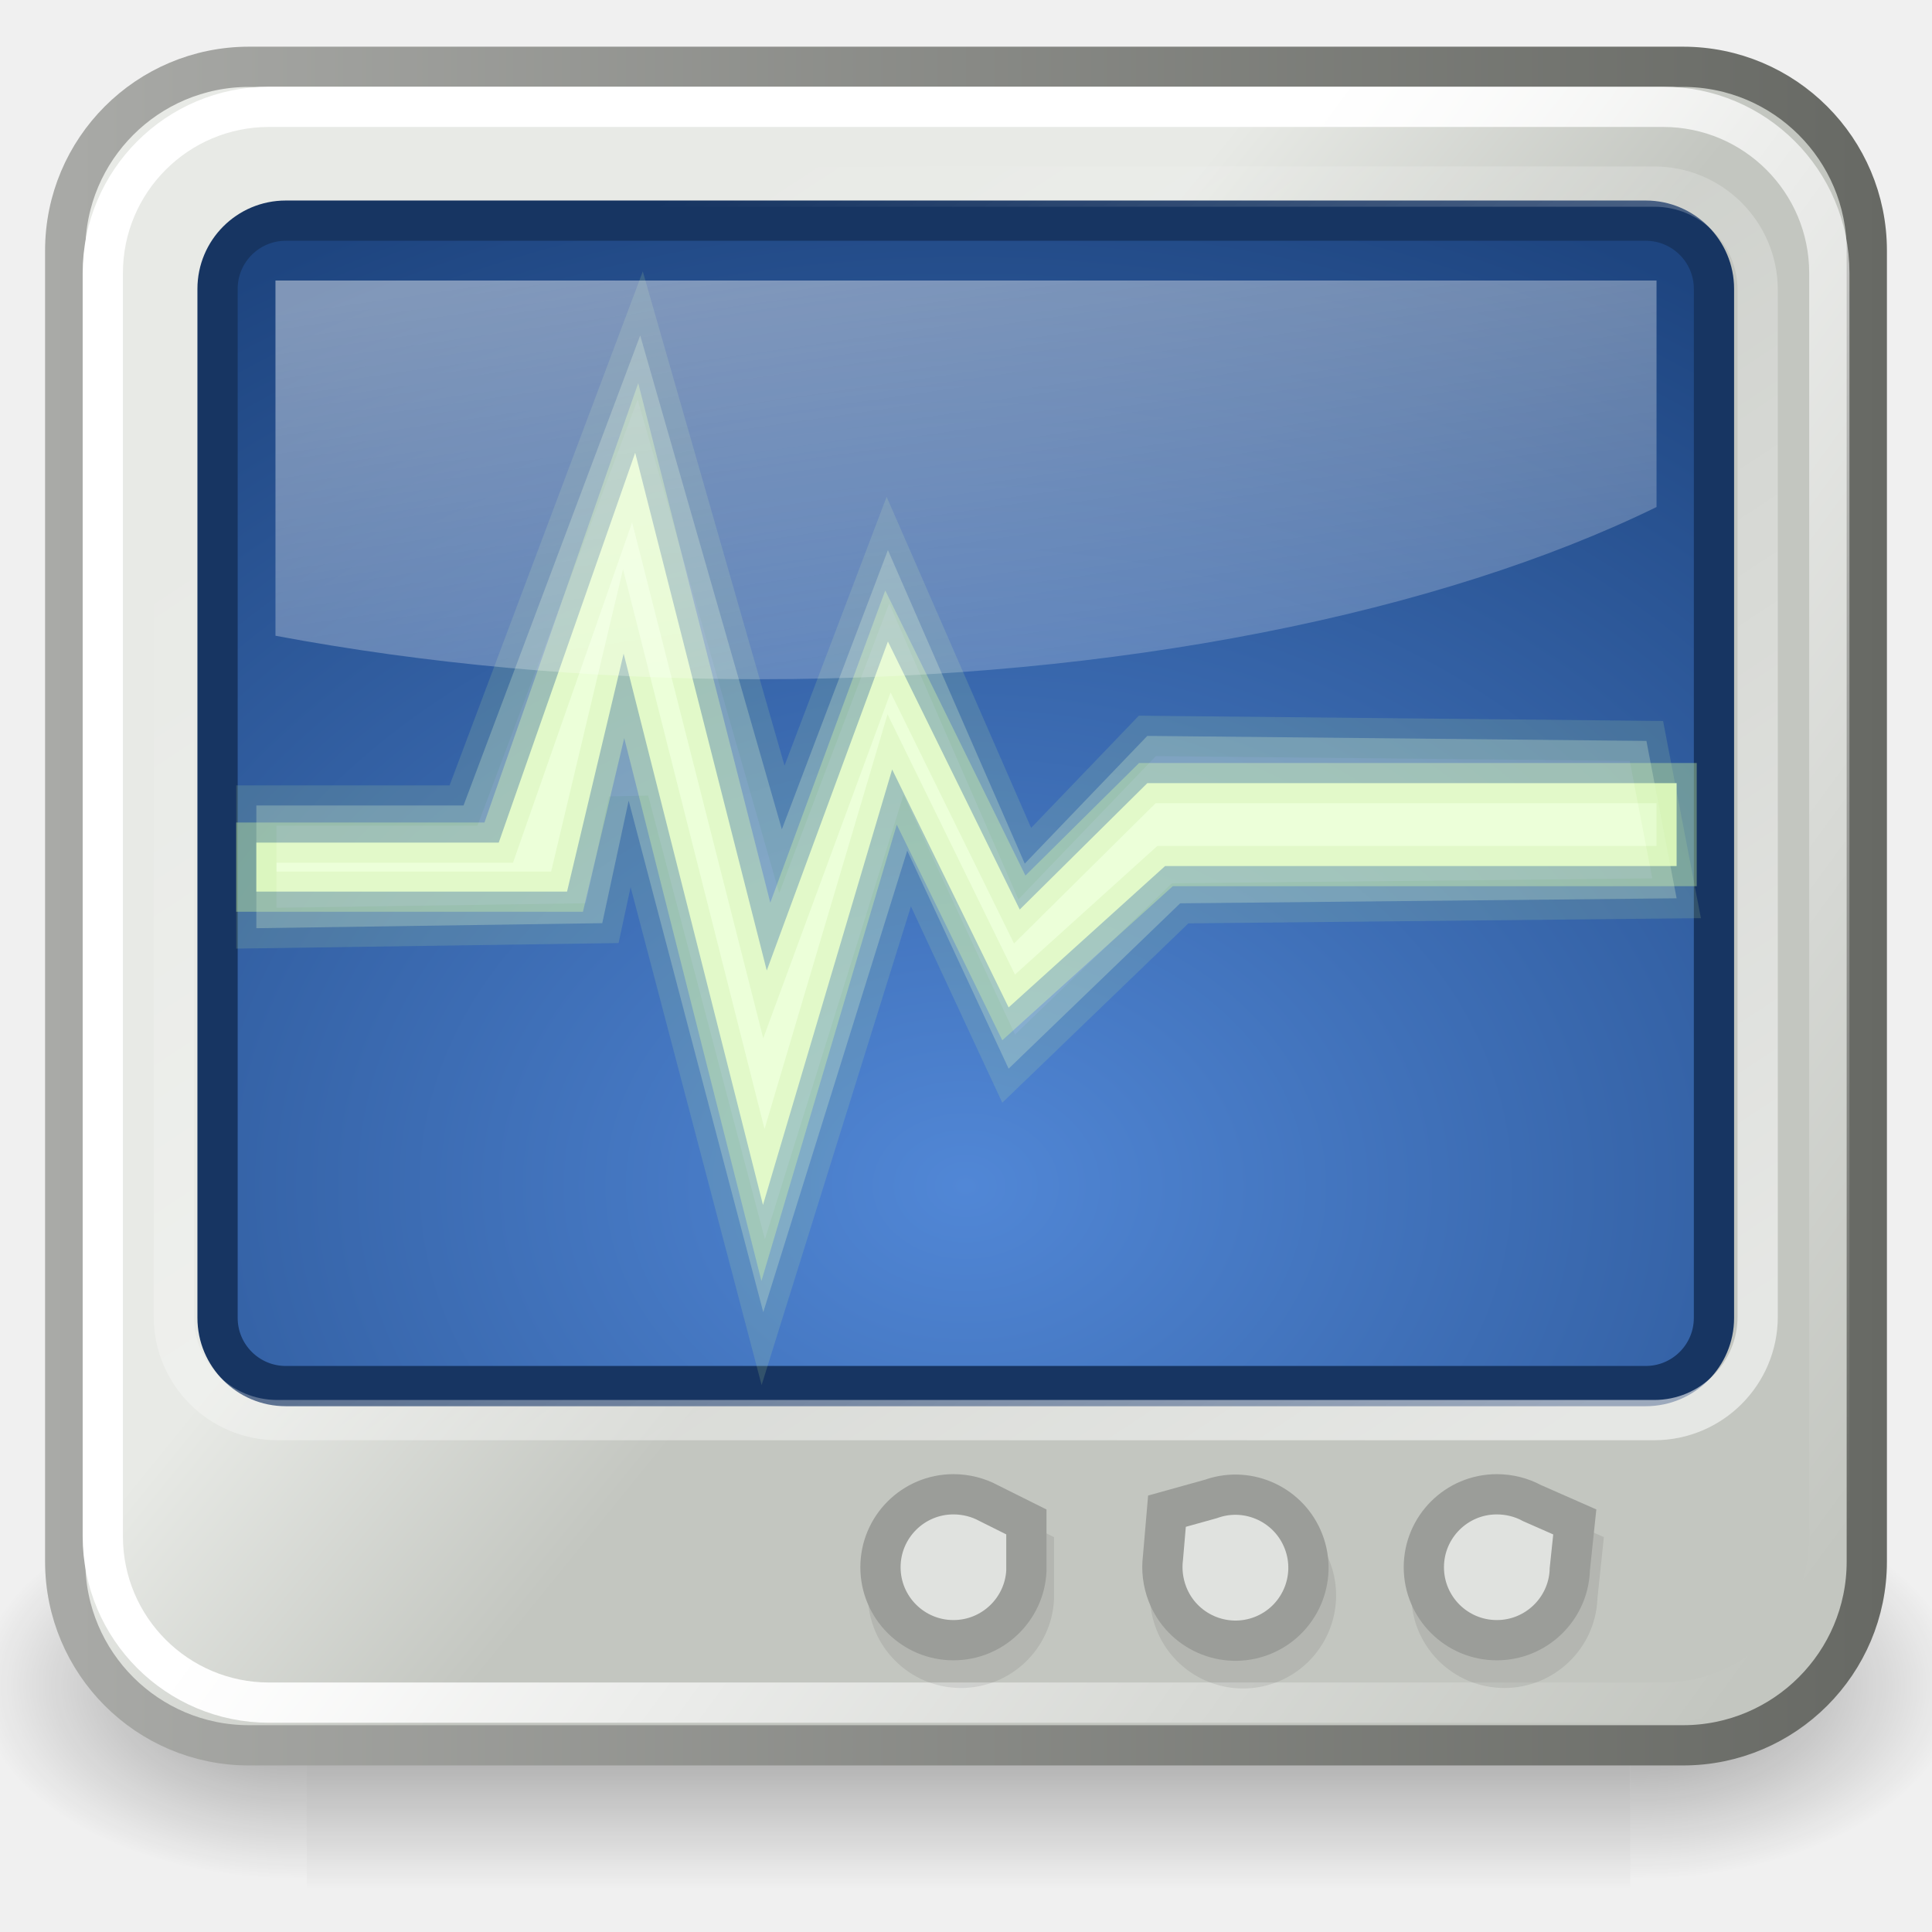
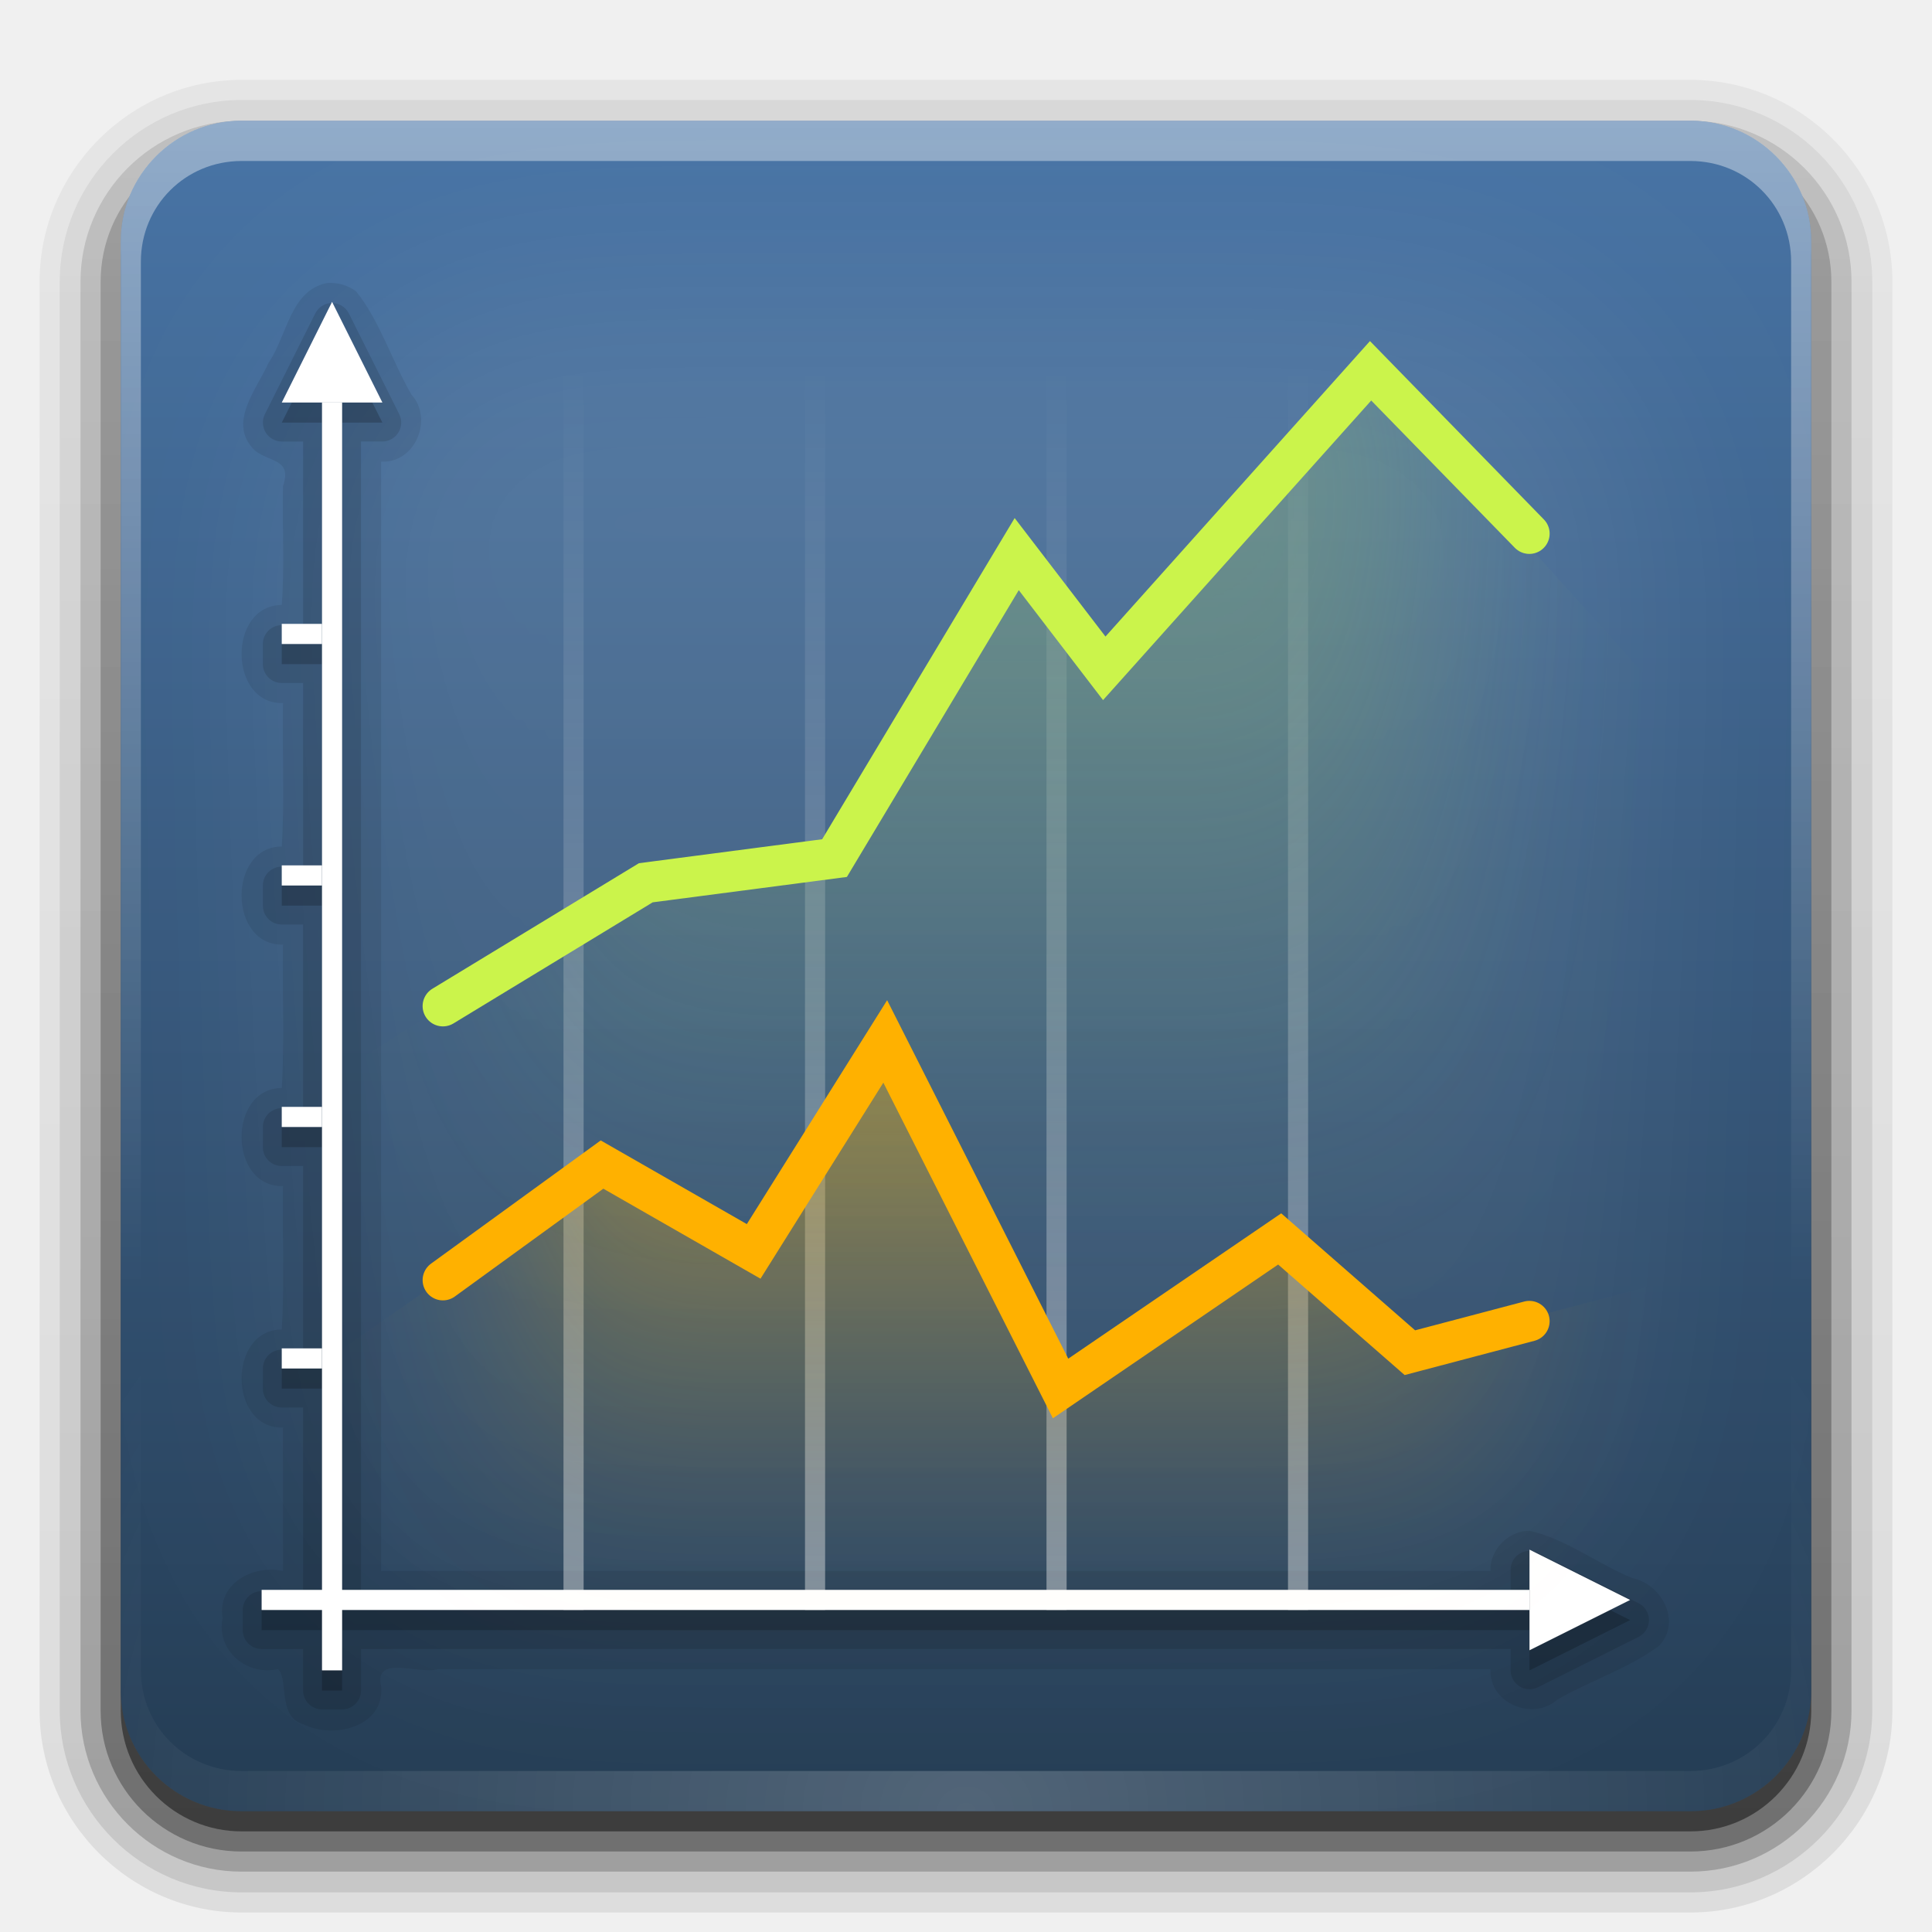
- <svg xmlns="http://www.w3.org/2000/svg" xmlns:xlink="http://www.w3.org/1999/xlink" width="48px" height="48px" id="svg1306">
-   <defs id="defs1308">
-     <radialGradient xlink:href="#linearGradient5060" id="radialGradient5031" gradientUnits="userSpaceOnUse" gradientTransform="matrix(-2.774389,0,0,1.969706,112.7623,-872.8854)" cx="605.714" cy="486.648" fx="605.714" fy="486.648" r="117.143" />
-     <linearGradient id="linearGradient5060">
-       <stop style="stop-color:black;stop-opacity:1;" offset="0" id="stop5062" />
-       <stop style="stop-color:black;stop-opacity:0;" offset="1" id="stop5064" />
+ <svg xmlns="http://www.w3.org/2000/svg" xmlns:xlink="http://www.w3.org/1999/xlink" version="1.0" width="96" height="96" id="svg2408">
+   <defs id="defs2410">
+     <linearGradient id="linearGradient3807">
+       <stop id="stop3809" style="stop-color:#ffffff;stop-opacity:1" offset="0" />
+       <stop id="stop3811" style="stop-color:#ffffff;stop-opacity:0" offset="1" />
    </linearGradient>
-     <radialGradient xlink:href="#linearGradient5060" id="radialGradient5029" gradientUnits="userSpaceOnUse" gradientTransform="matrix(2.774389,0,0,1.969706,-1891.633,-872.8854)" cx="605.714" cy="486.648" fx="605.714" fy="486.648" r="117.143" />
-     <linearGradient id="linearGradient5048">
-       <stop style="stop-color:black;stop-opacity:0;" offset="0" id="stop5050" />
-       <stop id="stop5056" offset="0.5" style="stop-color:black;stop-opacity:1;" />
-       <stop style="stop-color:black;stop-opacity:0;" offset="1" id="stop5052" />
+     <linearGradient id="linearGradient3793">
+       <stop id="stop3795" style="stop-color:#ffb100;stop-opacity:1" offset="0" />
+       <stop id="stop3797" style="stop-color:#ffb100;stop-opacity:0" offset="1" />
    </linearGradient>
-     <linearGradient xlink:href="#linearGradient5048" id="linearGradient5027" gradientUnits="userSpaceOnUse" gradientTransform="matrix(2.774389,0,0,1.969706,-1892.179,-872.8854)" x1="302.857" y1="366.648" x2="302.857" y2="609.505" />
-     <linearGradient id="linearGradient2223">
-       <stop style="stop-color:#ffffff;stop-opacity:1;" offset="0" id="stop2225" />
-       <stop style="stop-color:#ffffff;stop-opacity:0;" offset="1" id="stop2229" />
+     <linearGradient id="linearGradient3734">
+       <stop id="stop3736" style="stop-color:#cbf44b;stop-opacity:1" offset="0" />
+       <stop id="stop3738" style="stop-color:#cbf44b;stop-opacity:0" offset="1" />
    </linearGradient>
-     <linearGradient id="linearGradient2222">
-       <stop style="stop-color:#5187d6;stop-opacity:1;" offset="0" id="stop2224" />
-       <stop style="stop-color:#1e4580;stop-opacity:1;" offset="1" id="stop2227" />
+     <linearGradient x1="45.448" y1="92.54" x2="45.448" y2="7.017" id="ButtonShadow" gradientUnits="userSpaceOnUse" gradientTransform="scale(1.005865,0.994169)">
+       <stop id="stop3750" style="stop-color:#000000;stop-opacity:1" offset="0" />
+       <stop id="stop3752" style="stop-color:#000000;stop-opacity:0.588" offset="1" />
    </linearGradient>
-     <linearGradient id="linearGradient3090">
-       <stop style="stop-color:#626c07;stop-opacity:1;" offset="0" id="stop3092" />
-       <stop style="stop-color:#313603;stop-opacity:1;" offset="1" id="stop3094" />
+     <linearGradient id="linearGradient3737">
+       <stop id="stop3739" style="stop-color:#ffffff;stop-opacity:1" offset="0" />
+       <stop id="stop3741" style="stop-color:#ffffff;stop-opacity:0" offset="1" />
    </linearGradient>
-     <linearGradient id="linearGradient2238">
-       <stop style="stop-color:#ffffff;stop-opacity:1;" offset="0" id="stop2240" />
-       <stop style="stop-color:#ffffff;stop-opacity:0;" offset="1" id="stop2242" />
+     <filter color-interpolation-filters="sRGB" id="filter3174">
+       <feGaussianBlur id="feGaussianBlur3176" stdDeviation="1.71" />
+     </filter>
+     <linearGradient x1="36.357" y1="6" x2="36.357" y2="63.893" id="linearGradient3188" xlink:href="#linearGradient3737" gradientUnits="userSpaceOnUse" />
+     <filter x="-0.192" y="-0.192" width="1.384" height="1.384" color-interpolation-filters="sRGB" id="filter3794">
+       <feGaussianBlur id="feGaussianBlur3796" stdDeviation="5.28" />
+     </filter>
+     <linearGradient x1="48" y1="20.221" x2="48" y2="138.661" id="linearGradient3613" xlink:href="#linearGradient3737" gradientUnits="userSpaceOnUse" />
+     <radialGradient cx="48" cy="90.172" r="42" fx="48" fy="90.172" id="radialGradient3619" xlink:href="#linearGradient3737" gradientUnits="userSpaceOnUse" gradientTransform="matrix(1.157313,0,0,0.9959077,-7.551021,0.1971319)" />
+     <clipPath id="clipPath3613">
+       <rect width="84" height="84" rx="6" ry="6" x="6" y="6" id="rect3615" style="fill:#ffffff;fill-opacity:1;fill-rule:nonzero;stroke:none" />
+     </clipPath>
+     <linearGradient x1="48" y1="90" x2="48" y2="5.988" id="linearGradient3617" xlink:href="#ButtonColor" gradientUnits="userSpaceOnUse" />
+     <linearGradient x1="58.65" y1="122" x2="58.65" y2="5.425" id="ButtonColor" gradientUnits="userSpaceOnUse" gradientTransform="matrix(1.017241,0,0,1.017241,-1.103448,-1.103448)">
+       <stop id="stop3189" style="stop-color:#243c53;stop-opacity:1" offset="0" />
+       <stop id="stop3191" style="stop-color:#4975a7;stop-opacity:1" offset="1" />
    </linearGradient>
-     <linearGradient id="linearGradient2224">
-       <stop style="stop-color:#32342f;stop-opacity:0.546;" offset="0" id="stop2226" />
-       <stop style="stop-color:#32342f;stop-opacity:0;" offset="1" id="stop2228" />
+     <clipPath id="clipPath3730">
+       <path d="M 13.571,58.321 31.786,46.893 41.25,45.643 50.536,30.107 54.821,36 68.036,21.357 84.643,39.75 l -0.179,72.5 -71.429,-5.893 0.536,-48.036 z" id="path3732" style="fill:#ffffff;stroke:none" />
+     </clipPath>
+     <linearGradient x1="50.714" y1="32.607" x2="50.714" y2="63.438" id="linearGradient3740" xlink:href="#linearGradient3734" gradientUnits="userSpaceOnUse" />
+     <filter x="-0.267" y="-0.218" width="1.534" height="1.436" color-interpolation-filters="sRGB" id="filter3746">
+       <feGaussianBlur id="feGaussianBlur3748" stdDeviation="4.982" />
+     </filter>
+     <clipPath id="clipPath3789">
+       <path d="m 16.429,67.429 14.107,-9.821 7.321,4.464 6.071,-10.536 9.107,17.321 L 63.75,61.536 70,67.071 l 12.857,-3.393 5,41.071 -73.214,-3.036 1.786,-34.286 z" id="path3791" style="fill:#ffffff;stroke:none" />
+     </clipPath>
+     <linearGradient x1="44.821" y1="54.036" x2="44.821" y2="76.918" id="linearGradient3799" xlink:href="#linearGradient3793" gradientUnits="userSpaceOnUse" />
+     <filter x="-0.217" y="-0.268" width="1.434" height="1.537" color-interpolation-filters="sRGB" id="filter3801">
+       <feGaussianBlur id="feGaussianBlur3803" stdDeviation="4.312" />
+     </filter>
+     <linearGradient x1="28.893" y1="79.393" x2="28.893" y2="18.316" id="linearGradient3813" xlink:href="#linearGradient3807" gradientUnits="userSpaceOnUse" />
+     <linearGradient x1="28.893" y1="79.393" x2="28.893" y2="18.316" id="linearGradient3817" xlink:href="#linearGradient3807" gradientUnits="userSpaceOnUse" gradientTransform="translate(12,0)" />
+     <linearGradient x1="28.893" y1="79.393" x2="28.893" y2="18.316" id="linearGradient3821" xlink:href="#linearGradient3807" gradientUnits="userSpaceOnUse" gradientTransform="translate(24,0)" />
+     <linearGradient x1="28.893" y1="79.393" x2="28.893" y2="18.316" id="linearGradient3825" xlink:href="#linearGradient3807" gradientUnits="userSpaceOnUse" gradientTransform="translate(36,0)" />
+     <linearGradient x1="45.448" y1="92.54" x2="45.448" y2="7.017" id="ButtonShadow-0" gradientUnits="userSpaceOnUse" gradientTransform="matrix(1.005865,0,0,0.994169,100,0)">
+       <stop id="stop3750-8" style="stop-color:#000000;stop-opacity:1" offset="0" />
+       <stop id="stop3752-5" style="stop-color:#000000;stop-opacity:0.588" offset="1" />
    </linearGradient>
-     <linearGradient id="linearGradient2214">
-       <stop style="stop-color:#a9aaa7;stop-opacity:1;" offset="0" id="stop2216" />
-       <stop style="stop-color:#676964;stop-opacity:1;" offset="1" id="stop2218" />
-     </linearGradient>
-     <linearGradient id="linearGradient2206">
-       <stop style="stop-color:#c3c6c0;stop-opacity:1;" offset="0" id="stop2208" />
-       <stop style="stop-color:#e8eae6;stop-opacity:1;" offset="1" id="stop2210" />
-     </linearGradient>
-     <linearGradient id="linearGradient2198">
-       <stop style="stop-color:#32342f;stop-opacity:1;" offset="0" id="stop2200" />
-       <stop style="stop-color:#171816;stop-opacity:1;" offset="1" id="stop2202" />
-     </linearGradient>
-     <linearGradient id="linearGradient2180">
-       <stop style="stop-color:#ffffff;stop-opacity:1;" offset="0" id="stop2182" />
-       <stop style="stop-color:#ffffff;stop-opacity:0;" offset="1" id="stop2184" />
-     </linearGradient>
-     <linearGradient xlink:href="#linearGradient2206" id="linearGradient2212" x1="25.861" y1="26.134" x2="18.3" y2="19.568" gradientUnits="userSpaceOnUse" gradientTransform="matrix(0.952387,0,0,1.018339,1.142599,-1.941627)" />
-     <linearGradient xlink:href="#linearGradient2214" id="linearGradient2220" x1="0.001" y1="24.012" x2="47.999" y2="24.012" gradientUnits="userSpaceOnUse" gradientTransform="matrix(0.952387,0,0,1.018339,1.142599,-1.941627)" />
-     <radialGradient xlink:href="#linearGradient2224" id="radialGradient2230" cx="24.042" cy="42.242" fx="24.042" fy="42.242" r="17.577" gradientTransform="matrix(1,0,0,0.304598,-5.757924e-16,29.37527)" gradientUnits="userSpaceOnUse" />
-     <linearGradient xlink:href="#linearGradient2238" id="linearGradient2244" x1="20.339" y1="19.637" x2="46.092" y2="39.708" gradientUnits="userSpaceOnUse" gradientTransform="matrix(0.952387,0,0,1.015657,1.142599,-0.876325)" />
-     <linearGradient xlink:href="#linearGradient2180" id="linearGradient1340" gradientUnits="userSpaceOnUse" gradientTransform="matrix(3.809547,0,0,1.750325,-16.00036,-15.78719)" x1="8.821" y1="12.538" x2="12.499" y2="24.238" />
-     <radialGradient xlink:href="#linearGradient2222" id="radialGradient2229" cx="23.994" cy="32.267" fx="23.994" fy="32.267" r="19.089" gradientTransform="matrix(1.768625,-1.961257e-23,1.552064e-23,1.387102,-18.44248,-15.29268)" gradientUnits="userSpaceOnUse" />
-     <linearGradient xlink:href="#linearGradient2223" id="linearGradient2231" x1="35.694" y1="37.334" x2="15.044" y2="5.959" gradientUnits="userSpaceOnUse" />
+     <linearGradient x1="32.251" y1="6.132" x2="32.251" y2="90.239" id="linearGradient3780" xlink:href="#ButtonShadow-0" gradientUnits="userSpaceOnUse" gradientTransform="matrix(1.02381,0,0,1.011905,-1.142857,-98.07143)" />
+     <linearGradient x1="32.251" y1="6.132" x2="32.251" y2="90.239" id="linearGradient3772" xlink:href="#ButtonShadow-0" gradientUnits="userSpaceOnUse" gradientTransform="matrix(1.02381,0,0,1.011905,-1.142857,-98.07143)" />
+     <linearGradient x1="32.251" y1="6.132" x2="32.251" y2="90.239" id="linearGradient3725" xlink:href="#ButtonShadow-0" gradientUnits="userSpaceOnUse" gradientTransform="matrix(1.02381,0,0,1.011905,-1.142857,-98.07143)" />
+     <linearGradient x1="32.251" y1="6.132" x2="32.251" y2="90.239" id="linearGradient3721" xlink:href="#ButtonShadow-0" gradientUnits="userSpaceOnUse" gradientTransform="translate(0,-97)" />
+     <linearGradient x1="32.251" y1="6.132" x2="32.251" y2="90.239" id="linearGradient3811" xlink:href="#ButtonShadow-0" gradientUnits="userSpaceOnUse" gradientTransform="matrix(1.02381,0,0,1.011905,-1.142857,-98.07143)" />
  </defs>
+   <g id="layer2" style="display:none">
+     <rect width="86" height="85" rx="6" ry="6" x="5" y="7" id="rect3745" style="opacity:0.9;fill:url(#ButtonShadow);fill-opacity:1;fill-rule:nonzero;stroke:none;filter:url(#filter3174)" />
+   </g>
+   <g id="layer6" style="display:inline">
+     <path d="m 12,-95.031 c -5.511,0 -10.031,4.52 -10.031,10.031 l 0,71 c 0,5.511 4.52,10.031 10.031,10.031 l 72,0 c 5.511,0 10.031,-4.52 10.031,-10.031 l 0,-71 c 0,-5.511 -4.52,-10.031 -10.031,-10.031 l -72,0 z" transform="scale(1,-1)" id="path3786" style="opacity:0.08;fill:url(#linearGradient3811);fill-opacity:1;fill-rule:nonzero;stroke:none;display:inline" />
+     <path d="m 12,-94.031 c -4.972,0 -9.031,4.06 -9.031,9.031 l 0,71 c 0,4.972 4.06,9.031 9.031,9.031 l 72,0 c 4.972,0 9.031,-4.06 9.031,-9.031 l 0,-71 c 0,-4.972 -4.06,-9.031 -9.031,-9.031 l -72,0 z" transform="scale(1,-1)" id="path3778" style="opacity:0.1;fill:url(#linearGradient3780);fill-opacity:1;fill-rule:nonzero;stroke:none;display:inline" />
+     <path d="m 12,-93 c -4.409,0 -8,3.591 -8,8 l 0,71 c 0,4.409 3.591,8 8,8 l 72,0 c 4.409,0 8,-3.591 8,-8 l 0,-71 c 0,-4.409 -3.591,-8 -8,-8 l -72,0 z" transform="scale(1,-1)" id="path3770" style="opacity:0.2;fill:url(#linearGradient3772);fill-opacity:1;fill-rule:nonzero;stroke:none;display:inline" />
+     <rect width="86" height="85" rx="7" ry="7" x="5" y="-92" transform="scale(1,-1)" id="rect3723" style="opacity:0.3;fill:url(#linearGradient3725);fill-opacity:1;fill-rule:nonzero;stroke:none;display:inline" />
+     <rect width="84" height="84" rx="6" ry="6" x="6" y="-91" transform="scale(1,-1)" id="rect3716" style="opacity:0.45;fill:url(#linearGradient3721);fill-opacity:1;fill-rule:nonzero;stroke:none;display:inline" />
+   </g>
  <g id="layer1">
-     <g id="g5022" transform="matrix(2.454499e-2,0,0,2.086758e-2,45.89369,40.09109)">
-       <rect y="-150.697" x="-1559.252" height="478.357" width="1339.633" id="rect4173" style="opacity:0.402;color:black;fill:url(#linearGradient5027);fill-opacity:1;fill-rule:nonzero;stroke:none;stroke-width:1;stroke-linecap:round;stroke-linejoin:miter;marker:none;marker-start:none;marker-mid:none;marker-end:none;stroke-miterlimit:4;stroke-dasharray:none;stroke-dashoffset:0;stroke-opacity:1;visibility:visible;display:inline;overflow:visible" />
-       <path id="path5058" d="M -219.619,-150.68 C -219.619,-150.68 -219.619,327.65 -219.619,327.65 C -76.745,328.551 125.781,220.481 125.781,88.454 C 125.781,-43.572 -33.655,-150.68 -219.619,-150.68 z " style="opacity:0.402;color:black;fill:url(#radialGradient5029);fill-opacity:1;fill-rule:nonzero;stroke:none;stroke-width:1;stroke-linecap:round;stroke-linejoin:miter;marker:none;marker-start:none;marker-mid:none;marker-end:none;stroke-miterlimit:4;stroke-dasharray:none;stroke-dashoffset:0;stroke-opacity:1;visibility:visible;display:inline;overflow:visible" />
-       <path style="opacity:0.402;color:black;fill:url(#radialGradient5031);fill-opacity:1;fill-rule:nonzero;stroke:none;stroke-width:1;stroke-linecap:round;stroke-linejoin:miter;marker:none;marker-start:none;marker-mid:none;marker-end:none;stroke-miterlimit:4;stroke-dasharray:none;stroke-dashoffset:0;stroke-opacity:1;visibility:visible;display:inline;overflow:visible" d="M -1559.252,-150.68 C -1559.252,-150.68 -1559.252,327.65 -1559.252,327.65 C -1702.127,328.551 -1904.652,220.481 -1904.652,88.454 C -1904.652,-43.572 -1745.216,-150.68 -1559.252,-150.68 z " id="path5018" />
-     </g>
-     <rect style="opacity:1;fill:url(#linearGradient2212);fill-opacity:1;fill-rule:evenodd;stroke:url(#linearGradient2220);stroke-width:1;stroke-linecap:round;stroke-linejoin:round;stroke-miterlimit:4;stroke-dasharray:none;stroke-dashoffset:0;stroke-opacity:1" id="rect1316" width="44.76" height="41.702" x="1.62" y="1.66" rx="4.566" ry="4.566" />
-     <rect style="opacity:1;fill:url(#radialGradient2229);fill-opacity:1;fill-rule:evenodd;stroke:#173562;stroke-width:1;stroke-linecap:round;stroke-linejoin:round;stroke-miterlimit:4;stroke-dasharray:none;stroke-dashoffset:0;stroke-opacity:1" id="rect1314" width="37.178" height="28.955" x="5.405" y="5.482" rx="1.695" ry="1.695" />
-     <path style="opacity:1;fill:#ecffd9;fill-opacity:1;fill-rule:evenodd;stroke:#c3ea9b;stroke-width:1;stroke-linecap:butt;stroke-linejoin:miter;stroke-miterlimit:10;stroke-dasharray:none;stroke-opacity:0.416" d="M 12.391,20.935 L 6.369,20.935 L 6.369,22.152 L 14.088,22.152 L 15.494,16.239 L 18.956,29.937 L 22.165,19.117 L 25.059,25.029 L 28.946,21.517 L 41.655,21.517 L 41.655,19.457 L 28.505,19.457 L 25.335,22.597 L 22.06,15.938 L 19.05,24.112 L 15.781,11.249 L 12.391,20.935 z " id="path2188" />
-     <rect style="opacity:1;fill:none;fill-opacity:1;fill-rule:evenodd;stroke:url(#linearGradient2244);stroke-width:1;stroke-linecap:round;stroke-linejoin:round;stroke-miterlimit:4;stroke-dasharray:none;stroke-dashoffset:0;stroke-opacity:1" id="rect2232" width="42.895" height="39.647" x="2.554" y="2.654" rx="4.13" ry="4.13" />
-     <path id="path3088" d="M 11.516,20.012 L 6.369,20.012 L 6.369,23.061 L 14.963,22.936 L 15.619,19.893 L 18.963,32.602 L 22.54,21.135 L 25.059,26.551 L 29.321,22.443 L 41.655,22.318 L 40.905,18.408 L 28.505,18.283 L 25.46,21.456 L 22.06,13.666 L 19.425,20.604 L 15.906,8.334 L 11.516,20.012 z " style="opacity:0.381;fill:#ecffd9;fill-opacity:1;fill-rule:evenodd;stroke:#c3ea9b;stroke-width:1;stroke-linecap:butt;stroke-linejoin:miter;stroke-miterlimit:4;stroke-dasharray:none;stroke-opacity:0.416" />
-     <path style="opacity:0.432;fill:url(#linearGradient1340);fill-opacity:1;fill-rule:evenodd;stroke:none;stroke-width:1;stroke-linecap:round;stroke-linejoin:round;stroke-miterlimit:4;stroke-dasharray:none;stroke-dashoffset:0;stroke-opacity:1" d="M 6.844,6.969 L 6.844,15.795 C 10.514,16.483 14.583,16.875 18.875,16.875 C 27.81,16.875 35.812,15.21 41.156,12.597 L 41.156,6.969 L 6.844,6.969 z " id="rect2178" />
-     <g id="g3126" style="opacity:0.08;fill:#000000;fill-opacity:1;stroke:#000000;stroke-opacity:1" transform="translate(0.1875,0.6875)">
-       <path style="opacity:1;color:#000000;fill:#000000;fill-opacity:1;fill-rule:nonzero;stroke:#000000;stroke-width:1;stroke-linecap:butt;stroke-linejoin:miter;marker:none;marker-start:none;marker-mid:none;marker-end:none;stroke-miterlimit:10;stroke-dasharray:none;stroke-dashoffset:0;stroke-opacity:1;visibility:visible;display:inline;overflow:visible" d="M 39.125,37.812 L 38.062,37.344 C 37.806,37.204 37.5,37.125 37.188,37.125 C 36.187,37.125 35.375,37.937 35.375,38.938 C 35.375,39.938 36.187,40.75 37.188,40.75 C 38.157,40.75 38.951,39.988 39,39.031 C 39,39.024 39,39.008 39,39 L 39.125,37.812 z " id="path3120" />
-       <path id="path3122" d="M 28.993,37.545 L 28.893,38.71 C 28.856,39 28.892,39.313 29.005,39.605 C 29.367,40.538 30.418,41.001 31.35,40.64 C 32.283,40.278 32.747,39.228 32.385,38.295 C 32.035,37.391 31.038,36.925 30.128,37.226 C 30.12,37.228 30.106,37.235 30.099,37.237 L 28.993,37.545 z " style="opacity:1;color:#000000;fill:#000000;fill-opacity:1;fill-rule:nonzero;stroke:#000000;stroke-width:1;stroke-linecap:butt;stroke-linejoin:miter;marker:none;marker-start:none;marker-mid:none;marker-end:none;stroke-miterlimit:10;stroke-dasharray:none;stroke-dashoffset:0;stroke-opacity:1;visibility:visible;display:inline;overflow:visible" />
-       <path style="opacity:1;color:#000000;fill:#000000;fill-opacity:1;fill-rule:nonzero;stroke:#000000;stroke-width:1;stroke-linecap:butt;stroke-linejoin:miter;marker:none;marker-start:none;marker-mid:none;marker-end:none;stroke-miterlimit:10;stroke-dasharray:none;stroke-dashoffset:0;stroke-opacity:1;visibility:visible;display:inline;overflow:visible" d="M 25.5,37.812 L 24.562,37.344 C 24.306,37.204 24,37.125 23.688,37.125 C 22.687,37.125 21.875,37.937 21.875,38.938 C 21.875,39.938 22.687,40.75 23.688,40.75 C 24.657,40.75 25.451,39.988 25.5,39.031 C 25.5,39.024 25.5,39.008 25.5,39 L 25.5,37.812 z " id="path3124" />
-     </g>
-     <path style="opacity:1;color:#000000;fill:#e0e2df;fill-opacity:1;fill-rule:nonzero;stroke:#9b9d99;stroke-width:1;stroke-linecap:butt;stroke-linejoin:miter;marker:none;marker-start:none;marker-mid:none;marker-end:none;stroke-miterlimit:10;stroke-dasharray:none;stroke-dashoffset:0;stroke-opacity:1;visibility:visible;display:inline;overflow:visible" d="M 39.125,37.812 L 38.062,37.344 C 37.806,37.204 37.5,37.125 37.188,37.125 C 36.187,37.125 35.375,37.937 35.375,38.938 C 35.375,39.938 36.187,40.75 37.188,40.75 C 38.157,40.75 38.951,39.988 39,39.031 C 39,39.024 39,39.008 39,39 L 39.125,37.812 z " id="path3111" />
-     <path id="path3116" d="M 28.993,37.545 L 28.893,38.71 C 28.856,39 28.892,39.313 29.005,39.605 C 29.367,40.538 30.418,41.001 31.35,40.64 C 32.283,40.278 32.747,39.228 32.385,38.295 C 32.035,37.391 31.038,36.925 30.128,37.226 C 30.12,37.228 30.106,37.235 30.099,37.237 L 28.993,37.545 z " style="opacity:1;color:#000000;fill:#e0e2df;fill-opacity:1;fill-rule:nonzero;stroke:#9b9d99;stroke-width:1;stroke-linecap:butt;stroke-linejoin:miter;marker:none;marker-start:none;marker-mid:none;marker-end:none;stroke-miterlimit:10;stroke-dasharray:none;stroke-dashoffset:0;stroke-opacity:1;visibility:visible;display:inline;overflow:visible" />
-     <path style="opacity:1;color:#000000;fill:#e0e2df;fill-opacity:1;fill-rule:nonzero;stroke:#9b9d99;stroke-width:1;stroke-linecap:butt;stroke-linejoin:miter;marker:none;marker-start:none;marker-mid:none;marker-end:none;stroke-miterlimit:10;stroke-dasharray:none;stroke-dashoffset:0;stroke-opacity:1;visibility:visible;display:inline;overflow:visible" d="M 25.5,37.812 L 24.562,37.344 C 24.306,37.204 24,37.125 23.688,37.125 C 22.687,37.125 21.875,37.937 21.875,38.938 C 21.875,39.938 22.687,40.75 23.688,40.75 C 24.657,40.75 25.451,39.988 25.5,39.031 C 25.5,39.024 25.5,39.008 25.5,39 L 25.5,37.812 z " id="path3118" />
-     <rect ry="2.57" rx="2.57" y="4.636" x="4.319" height="30.646" width="39.35" id="rect2221" style="opacity:0.574;fill:none;fill-opacity:1;fill-rule:evenodd;stroke:url(#linearGradient2231);stroke-width:1;stroke-linecap:round;stroke-linejoin:round;stroke-miterlimit:4;stroke-dasharray:none;stroke-dashoffset:0;stroke-opacity:1" />
+     <rect width="84" height="84" rx="6" ry="6" x="6" y="6" id="rect2419" style="fill:url(#linearGradient3617);fill-opacity:1;fill-rule:nonzero;stroke:none" />
+     <path d="M 12,6 C 8.676,6 6,8.676 6,12 l 0,2 0,68 0,2 c 0,0.335 0.041,0.651 0.094,0.969 0.049,0.296 0.097,0.597 0.188,0.875 0.01,0.03 0.021,0.064 0.031,0.094 0.099,0.288 0.235,0.547 0.375,0.812 0.145,0.274 0.316,0.536 0.5,0.781 0.184,0.246 0.374,0.473 0.594,0.688 0.44,0.428 0.943,0.815 1.5,1.094 0.279,0.14 0.573,0.247 0.875,0.344 -0.256,-0.1 -0.487,-0.236 -0.719,-0.375 -0.007,-0.004 -0.024,0.004 -0.031,0 -0.032,-0.019 -0.062,-0.043 -0.094,-0.062 -0.12,-0.077 -0.231,-0.164 -0.344,-0.25 -0.106,-0.081 -0.213,-0.161 -0.312,-0.25 C 8.478,88.557 8.309,88.373 8.156,88.188 8.049,88.057 7.938,87.922 7.844,87.781 7.819,87.743 7.805,87.695 7.781,87.656 7.716,87.553 7.651,87.452 7.594,87.344 7.493,87.149 7.388,86.928 7.312,86.719 7.305,86.697 7.289,86.678 7.281,86.656 7.249,86.564 7.245,86.469 7.219,86.375 7.188,86.268 7.148,86.172 7.125,86.062 7.052,85.721 7,85.364 7,85 L 7,83 7,15 7,13 C 7,10.218 9.218,8 12,8 l 2,0 68,0 2,0 c 2.782,0 5,2.218 5,5 l 0,2 0,68 0,2 c 0,0.364 -0.052,0.721 -0.125,1.062 -0.044,0.207 -0.088,0.398 -0.156,0.594 -0.008,0.022 -0.023,0.041 -0.031,0.062 -0.063,0.174 -0.138,0.367 -0.219,0.531 -0.042,0.083 -0.079,0.17 -0.125,0.25 -0.055,0.097 -0.127,0.188 -0.188,0.281 -0.094,0.141 -0.205,0.276 -0.312,0.406 -0.143,0.174 -0.303,0.347 -0.469,0.5 -0.011,0.01 -0.02,0.021 -0.031,0.031 -0.138,0.126 -0.285,0.234 -0.438,0.344 -0.103,0.073 -0.204,0.153 -0.312,0.219 -0.007,0.004 -0.024,-0.004 -0.031,0 -0.232,0.139 -0.463,0.275 -0.719,0.375 0.302,-0.097 0.596,-0.204 0.875,-0.344 0.557,-0.279 1.06,-0.666 1.5,-1.094 0.22,-0.214 0.409,-0.442 0.594,-0.688 0.184,-0.246 0.355,-0.508 0.5,-0.781 0.14,-0.265 0.276,-0.525 0.375,-0.812 0.01,-0.031 0.021,-0.063 0.031,-0.094 0.09,-0.278 0.139,-0.579 0.188,-0.875 C 89.959,84.651 90,84.335 90,84 l 0,-2 0,-68 0,-2 C 90,8.676 87.324,6 84,6 L 12,6 z" id="rect3728" style="opacity:0.4;fill:url(#linearGradient3188);fill-opacity:1;fill-rule:nonzero;stroke:none" />
+     <path d="M 12,90 C 8.676,90 6,87.324 6,84 L 6,82 6,14 6,12 c 0,-0.335 0.041,-0.651 0.094,-0.969 0.049,-0.296 0.097,-0.597 0.188,-0.875 C 6.291,10.126 6.302,10.093 6.312,10.062 6.411,9.775 6.547,9.515 6.688,9.25 6.832,8.976 7.003,8.714 7.188,8.469 7.372,8.223 7.561,7.995 7.781,7.781 8.221,7.353 8.724,6.967 9.281,6.688 9.56,6.548 9.855,6.441 10.156,6.344 9.9,6.444 9.67,6.58 9.438,6.719 c -0.007,0.004 -0.024,-0.004 -0.031,0 -0.032,0.019 -0.062,0.043 -0.094,0.062 -0.12,0.077 -0.231,0.164 -0.344,0.25 -0.106,0.081 -0.213,0.161 -0.312,0.25 C 8.478,7.443 8.309,7.627 8.156,7.812 8.049,7.943 7.938,8.078 7.844,8.219 7.819,8.257 7.805,8.305 7.781,8.344 7.716,8.447 7.651,8.548 7.594,8.656 7.493,8.851 7.388,9.072 7.312,9.281 7.305,9.303 7.289,9.322 7.281,9.344 7.249,9.436 7.245,9.531 7.219,9.625 7.188,9.732 7.148,9.828 7.125,9.938 7.052,10.279 7,10.636 7,11 l 0,2 0,68 0,2 c 0,2.782 2.218,5 5,5 l 2,0 68,0 2,0 c 2.782,0 5,-2.218 5,-5 l 0,-2 0,-68 0,-2 C 89,10.636 88.948,10.279 88.875,9.938 88.831,9.731 88.787,9.54 88.719,9.344 88.711,9.322 88.695,9.303 88.688,9.281 88.625,9.108 88.549,8.914 88.469,8.75 88.427,8.667 88.39,8.58 88.344,8.5 88.289,8.403 88.217,8.312 88.156,8.219 88.062,8.078 87.951,7.943 87.844,7.812 87.701,7.638 87.541,7.466 87.375,7.312 87.364,7.302 87.355,7.291 87.344,7.281 87.205,7.156 87.059,7.047 86.906,6.938 86.804,6.864 86.702,6.784 86.594,6.719 c -0.007,-0.004 -0.024,0.004 -0.031,0 -0.232,-0.139 -0.463,-0.275 -0.719,-0.375 0.302,0.097 0.596,0.204 0.875,0.344 0.557,0.279 1.06,0.666 1.5,1.094 0.22,0.214 0.409,0.442 0.594,0.688 0.184,0.246 0.355,0.508 0.5,0.781 0.14,0.265 0.276,0.525 0.375,0.812 0.01,0.031 0.021,0.063 0.031,0.094 0.09,0.278 0.139,0.579 0.188,0.875 C 89.959,11.349 90,11.665 90,12 l 0,2 0,68 0,2 c 0,3.324 -2.676,6 -6,6 l -72,0 z" id="path3615" style="opacity:0.2;fill:url(#radialGradient3619);fill-opacity:1;fill-rule:nonzero;stroke:none" />
+   </g>
+   <g id="layer5">
+     <rect width="66" height="66" rx="12" ry="12" x="15" y="15" clip-path="url(#clipPath3613)" id="rect3171" style="opacity:0.1;fill:url(#linearGradient3613);fill-opacity:1;fill-rule:nonzero;stroke:#ffffff;stroke-width:0.5;stroke-linecap:round;stroke-linejoin:miter;stroke-miterlimit:4;stroke-opacity:1;stroke-dasharray:none;stroke-dashoffset:0;filter:url(#filter3794)" />
+   </g>
+   <g id="layer3">
+     <path d="m 16.25,14.062 c -1.827,0.361 -1.987,2.638 -2.901,3.957 -0.602,1.351 -2.093,3.047 -0.662,4.386 0.793,0.591 1.819,0.407 1.375,1.751 -0.043,1.946 0.085,4.064 -0.062,5.905 -2.693,0.016 -2.65,4.944 0.062,4.875 -0.043,2.353 0.085,4.876 -0.062,7.125 -2.693,0.016 -2.65,4.944 0.062,4.875 -0.043,2.353 0.085,4.876 -0.062,7.125 -2.693,0.016 -2.65,4.944 0.062,4.875 -0.043,2.353 0.085,4.876 -0.062,7.125 -2.693,0.016 -2.65,4.944 0.062,4.875 0,2.375 0,4.75 0,7.125 -1.489,-0.33 -3.281,0.632 -3,2.344 -0.332,1.609 1.214,2.884 2.751,2.531 0.544,0.488 -0.045,2.387 1.281,2.75 1.472,0.729 4.022,0.141 3.844,-1.891 -0.378,-1.613 1.91,-0.56 2.846,-0.859 17.426,0 34.853,0 52.279,0 -0.095,1.703 2.125,2.604 3.327,1.509 C 79.053,83.494 81.012,82.868 82.469,81.75 83.57,80.513 82.513,78.693 81.116,78.418 79.385,77.704 77.789,76.457 76,76.062 c -1.043,-0.006 -1.986,0.948 -1.938,2 -18.375,0 -36.75,0 -55.125,0 0,-18.375 0,-36.75 0,-55.125 1.703,0.095 2.604,-2.125 1.509,-3.327 C 19.47,17.926 18.866,15.922 17.688,14.469 17.261,14.162 16.774,14.029 16.25,14.062 z" id="path3715" style="opacity:0.08;fill:#000000;fill-opacity:1;stroke:none" />
+     <path d="m 16.406,15.062 a 0.938,0.938 0 0 0 -0.75,0.531 l -1.25,2.5 -1.25,2.5 A 0.938,0.938 0 0 0 14,21.938 l 1.062,0 0,9.125 -1.062,0 A 0.938,0.938 0 0 0 13.062,32 l 0,1 A 0.938,0.938 0 0 0 14,33.938 l 1.062,0 0,9.125 -1.062,0 A 0.938,0.938 0 0 0 13.062,44 l 0,1 A 0.938,0.938 0 0 0 14,45.938 l 1.062,0 0,9.125 -1.062,0 A 0.938,0.938 0 0 0 13.062,56 l 0,1 A 0.938,0.938 0 0 0 14,57.938 l 1.062,0 0,9.125 -1.062,0 A 0.938,0.938 0 0 0 13.062,68 l 0,1 A 0.938,0.938 0 0 0 14,69.938 l 1.062,0 0,9.125 -2.062,0 A 0.938,0.938 0 0 0 12.062,80 l 0,1 A 0.938,0.938 0 0 0 13,81.938 l 2.062,0 0,2.062 A 0.938,0.938 0 0 0 16,84.938 l 1,0 A 0.938,0.938 0 0 0 17.938,84 l 0,-2.062 57.125,0 0,1.062 a 0.938,0.938 0 0 0 1.344,0.844 l 2.5,-1.25 2.5,-1.25 a 0.938,0.938 0 0 0 0,-1.688 l -2.5,-1.25 -2.5,-1.25 A 0.938,0.938 0 0 0 75.062,78 l 0,1.062 -57.125,0 0,-57.125 1.062,0 a 0.938,0.938 0 0 0 0.844,-1.344 l -1.25,-2.5 -1.25,-2.5 a 0.938,0.938 0 0 0 -0.938,-0.531 z" id="path3711" style="opacity:0.12;fill:#000000;fill-opacity:1;stroke:none" />
+     <path d="M 16.5,16 15.25,18.5 14,21 l 2,0 0,11 -2,0 0,1 2,0 0,11 -2,0 0,1 2,0 0,11 -2,0 0,1 2,0 0,11 -2,0 0,1 2,0 0,11 -3,0 0,1 3,0 0,3 1,0 0,-3 59,0 0,2 2.5,-1.25 L 81,80.5 78.5,79.25 76,78 76,80 17,80 17,21 19,21 17.75,18.5 16.5,16 z" id="rect2920" style="opacity:0.2;fill:#000000;fill-opacity:1;stroke:none" />
+     <rect width="1" height="63" x="16" y="20" id="rect3634" style="fill:#ffffff;fill-opacity:1;stroke:none" />
+     <rect width="1" height="63" x="79" y="-76" transform="matrix(0,1,-1,0,0,0)" id="rect3636" style="fill:#ffffff;fill-opacity:1;stroke:none" />
+     <path d="m 16.289,15.186 1.587,2.748 1.587,2.748 -3.173,-1e-6 -3.173,0 1.587,-2.748 z" transform="matrix(0.7878733,0,0,0.9097577,3.666561,1.184764)" id="path3641" style="fill:#ffffff;fill-opacity:1;stroke:none" />
+     <path d="m 16.289,15.186 1.587,2.748 1.587,2.748 -3.173,-1e-6 -3.173,0 1.587,-2.748 z" transform="matrix(0,0.7878733,-0.9097577,0,94.81524,66.66656)" id="path3643" style="fill:#ffffff;fill-opacity:1;stroke:none" />
+     <rect width="2" height="1" x="14" y="67" id="rect3645" style="fill:#ffffff;fill-opacity:1;stroke:none" />
+     <rect width="2" height="1" x="14" y="55" id="rect3649" style="fill:#ffffff;fill-opacity:1;stroke:none" />
+     <rect width="2" height="1" x="14" y="43" id="rect3651" style="fill:#ffffff;fill-opacity:1;stroke:none" />
+     <rect width="2" height="1" x="14" y="31" id="rect3653" style="fill:#ffffff;fill-opacity:1;stroke:none" />
+     <rect width="1" height="63" x="28" y="17" id="rect3805" style="opacity:0.4;fill:url(#linearGradient3813);fill-opacity:1;stroke:none" />
+     <rect width="1" height="63" x="40" y="17" id="rect3815" style="opacity:0.4;fill:url(#linearGradient3817);fill-opacity:1;stroke:none" />
+     <rect width="1" height="63" x="52" y="17" id="rect3819" style="opacity:0.4;fill:url(#linearGradient3821);fill-opacity:1;stroke:none" />
+     <rect width="1" height="63" x="64" y="17" id="rect3823" style="opacity:0.4;fill:url(#linearGradient3825);fill-opacity:1;stroke:none" />
+   </g>
+   <g id="layer4">
+     <rect width="47.679" height="38.571" x="25.536" y="40.464" clip-path="url(#clipPath3789)" id="rect3762" style="opacity:0.4;fill:url(#linearGradient3799);fill-opacity:1;stroke:none;filter:url(#filter3801)" />
+     <rect width="44.821" height="54.821" ry="0" x="26.429" y="16.536" transform="translate(0,-3)" clip-path="url(#clipPath3730)" id="rect3720" style="opacity:0.2;fill:url(#linearGradient3740);fill-opacity:1;stroke:none;filter:url(#filter3746)" />
+     <path d="M 75.992,26.515 68.104,18.424 54.87,33.209 50.52,27.533 41.467,42.638 32.09,43.864 22.008,49.992" id="path3251" style="fill:none;stroke:#cbf44b;stroke-width:2.017;stroke-linecap:round;stroke-linejoin:miter;stroke-miterlimit:4;stroke-opacity:1;stroke-dasharray:none;stroke-dashoffset:0;display:inline" />
+     <path d="m 75.992,65.648 -5.936,1.566 -6.469,-5.652 -10.888,7.431 -8.712,-17.245 -6.538,10.433 -7.535,-4.315 -7.906,5.741" id="path3231" style="fill:none;stroke:#ffb100;stroke-width:2.016;stroke-linecap:round;stroke-linejoin:miter;stroke-miterlimit:4;stroke-opacity:1;stroke-dasharray:none;stroke-dashoffset:0;display:inline" />
  </g>
</svg>
